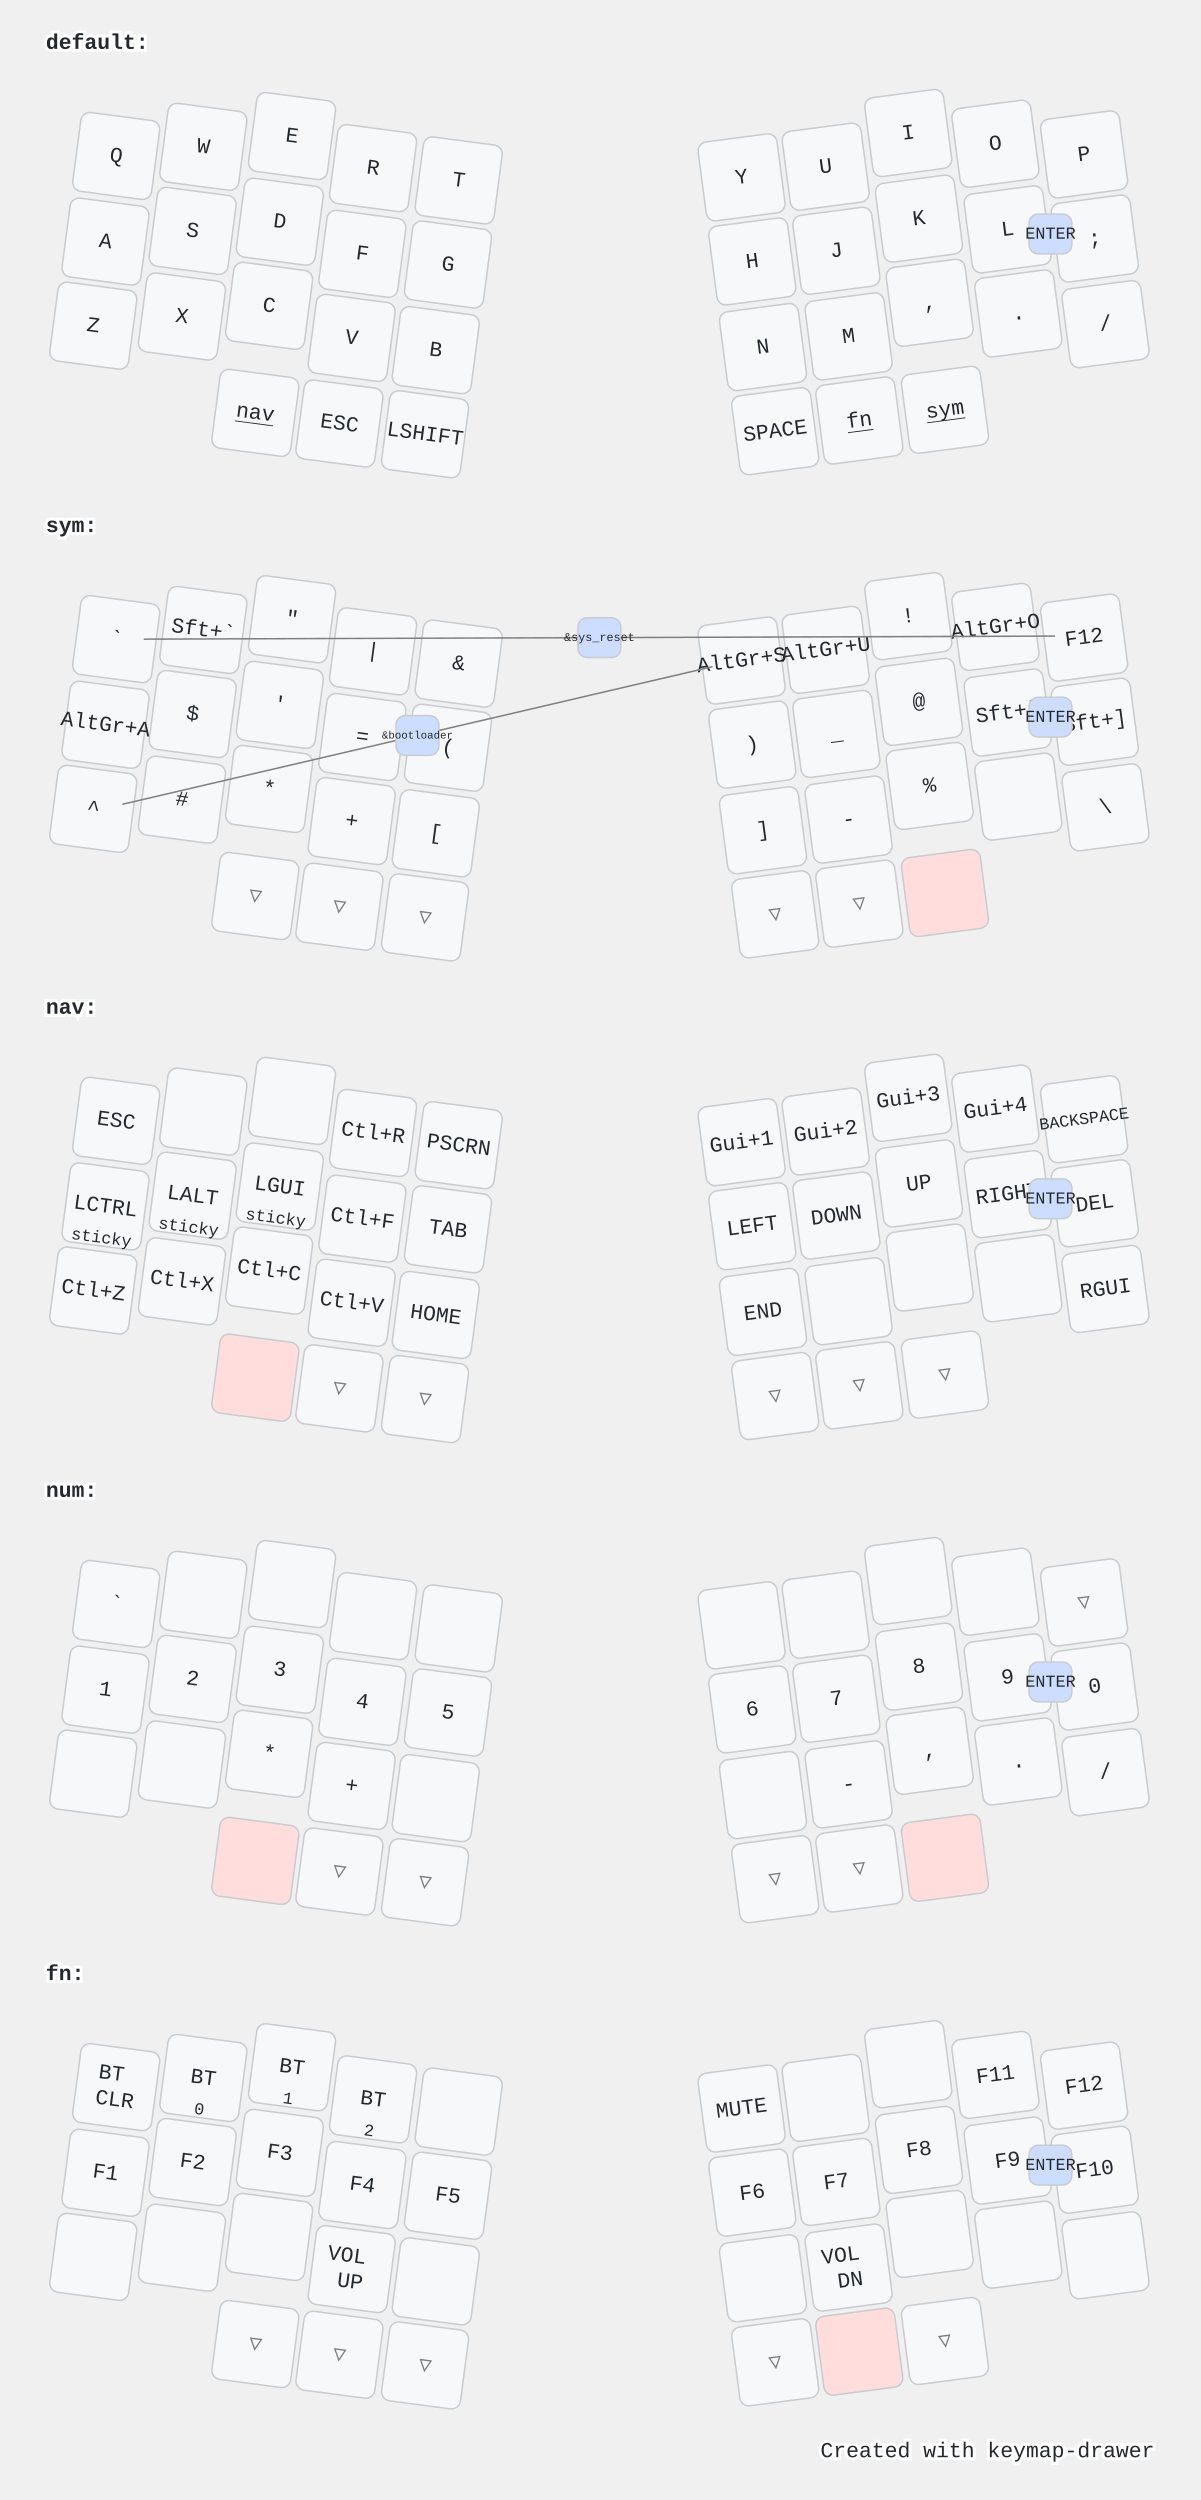
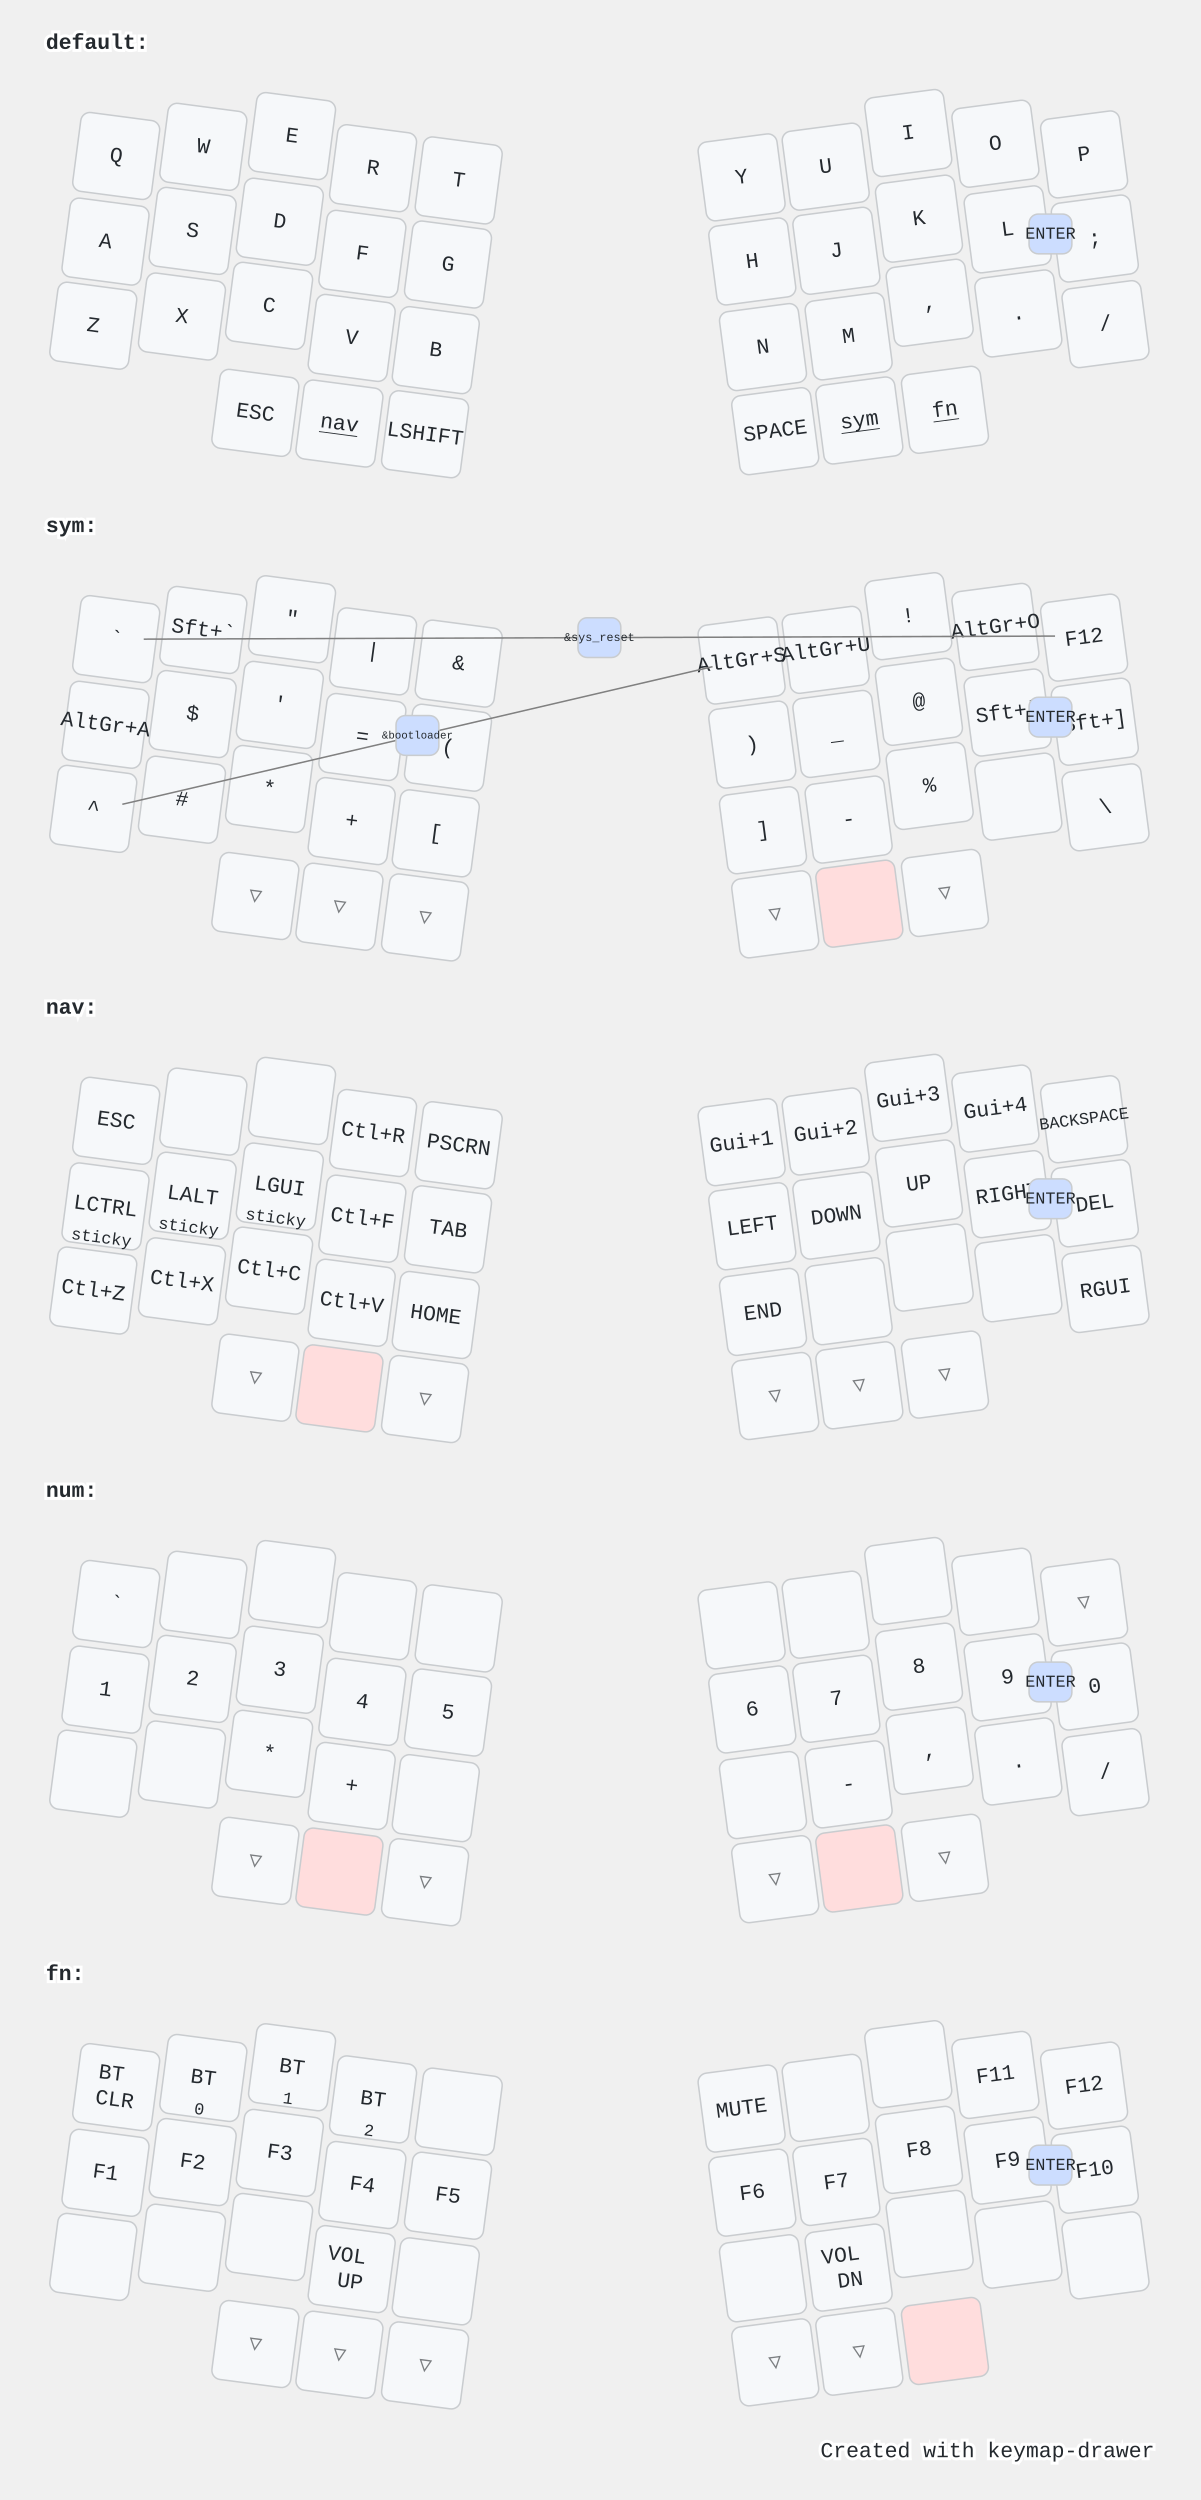
<svg xmlns="http://www.w3.org/2000/svg" width="785" height="1635" viewBox="0 0 785 1635" class="keymap">
  <style>/* inherit to force styles through use tags */
svg path {
    fill: inherit;
}

/* font and background color specifications */
svg.keymap {
    font-family: SFMono-Regular,Consolas,Liberation Mono,Menlo,monospace;
    font-size: 14px;
    font-kerning: normal;
    text-rendering: optimizeLegibility;
    fill: #24292e;
}

/* default key styling */
rect.key {
    fill: #f6f8fa;
}

rect.key, rect.combo {
    stroke: #c9cccf;
    stroke-width: 1;
}

/* default key side styling, only used is draw_key_sides is set */
rect.side {
    filter: brightness(90%);
}

/* color accent for combo boxes */
rect.combo, rect.combo-separate {
    fill: #cdf;
}

/* color accent for held keys */
rect.held, rect.combo.held {
    fill: #fdd;
}

/* color accent for ghost (optional) keys */
rect.ghost, rect.combo.ghost {
    stroke-dasharray: 4, 4;
    stroke-width: 2;
}

text {
    text-anchor: middle;
    dominant-baseline: middle;
}

/* styling for layer labels */
text.label {
    font-weight: bold;
    text-anchor: start;
    stroke: white;
    stroke-width: 4;
    paint-order: stroke;
}

/* styling for optional footer */
text.footer {
    text-anchor: end;
    dominant-baseline: auto;
    stroke: white;
    stroke-width: 4;
    paint-order: stroke;
}

/* styling for combo tap, and key non-tap label text */
text.combo, text.hold, text.shifted, text.left, text.right, text.tl, text.tr, text.bl, text.br {
    font-size: 11px;
}

text.hold, text.bl, text.br {
    text-anchor: middle;
    dominant-baseline: auto;
}

text.shifted, text.tl, text.tr {
    text-anchor: middle;
    dominant-baseline: hanging;
}

text.left, text.tl, text.bl {
    text-anchor: start;
}

text.right, text.tr, text.br {
    text-anchor: end;
}

text.layer-activator {
    text-decoration: underline;
}

/* styling for hold/shifted label text in combo box */
text.combo.hold, text.combo.shifted, text.combo.left, text.combo.right {
    font-size: 8px;
}

/* lighter symbol for transparent keys */
text.trans {
    fill: #7b7e81;
}

/* styling for combo dendrons */
path.combo {
    stroke-width: 1;
    stroke: gray;
    fill: none;
}

/* Start Tabler Icons Cleanup */
/* cannot use height/width with glyphs */
.icon-tabler &gt; path {
    fill: inherit;
    stroke: inherit;
    stroke-width: 2;
}
/* hide tabler's default box */
.icon-tabler &gt; path[stroke="none"][fill="none"] {
    visibility: hidden;
}
/* End Tabler Icons Cleanup */

@media (prefers-color-scheme: dark) {
svg.keymap { fill: #d1d6db; }
rect.key { fill: #3f4750; }
rect.key, rect.combo { stroke: #60666c; }
rect.combo, rect.combo-separate { fill: #1f3d7a; }
rect.held, rect.combo.held { fill: #854747; }
text.label, text.footer { stroke: black; }
text.trans { fill: #7e8184; }
path.combo { stroke: #7f7f7f; }

}</style>
  <g transform="translate(30, 0)" class="layer-default">
    <text x="0" y="28" class="label" id="default">default:</text>
    <g transform="translate(0, 56)">
      <g transform="translate(46, 46) rotate(7.5)" class="key keypos-0">
        <rect rx="6" ry="6" x="-26" y="-26" width="52" height="52" class="key" />
        <text x="0" y="0" class="key tap">Q</text>
      </g>
      <g transform="translate(103, 40) rotate(7.5)" class="key keypos-1">
        <rect rx="6" ry="6" x="-26" y="-26" width="52" height="52" class="key" />
        <text x="0" y="0" class="key tap">W</text>
      </g>
      <g transform="translate(161, 33) rotate(7.5)" class="key keypos-2">
        <rect rx="6" ry="6" x="-26" y="-26" width="52" height="52" class="key" />
        <text x="0" y="0" class="key tap">E</text>
      </g>
      <g transform="translate(214, 54) rotate(7.5)" class="key keypos-3">
        <rect rx="6" ry="6" x="-26" y="-26" width="52" height="52" class="key" />
        <text x="0" y="0" class="key tap">R</text>
      </g>
      <g transform="translate(270, 62) rotate(7.5)" class="key keypos-4">
        <rect rx="6" ry="6" x="-26" y="-26" width="52" height="52" class="key" />
        <text x="0" y="0" class="key tap">T</text>
      </g>
      <g transform="translate(455, 60) rotate(-7.5)" class="key keypos-5">
        <rect rx="6" ry="6" x="-26" y="-26" width="52" height="52" class="key" />
        <text x="0" y="0" class="key tap">Y</text>
      </g>
      <g transform="translate(510, 53) rotate(-7.5)" class="key keypos-6">
        <rect rx="6" ry="6" x="-26" y="-26" width="52" height="52" class="key" />
        <text x="0" y="0" class="key tap">U</text>
      </g>
      <g transform="translate(564, 31) rotate(-7.5)" class="key keypos-7">
        <rect rx="6" ry="6" x="-26" y="-26" width="52" height="52" class="key" />
        <text x="0" y="0" class="key tap">I</text>
      </g>
      <g transform="translate(621, 38) rotate(-7.5)" class="key keypos-8">
        <rect rx="6" ry="6" x="-26" y="-26" width="52" height="52" class="key" />
        <text x="0" y="0" class="key tap">O</text>
      </g>
      <g transform="translate(679, 45) rotate(-7.5)" class="key keypos-9">
        <rect rx="6" ry="6" x="-26" y="-26" width="52" height="52" class="key" />
        <text x="0" y="0" class="key tap">P</text>
      </g>
      <g transform="translate(39, 102) rotate(7.5)" class="key keypos-10">
        <rect rx="6" ry="6" x="-26" y="-26" width="52" height="52" class="key" />
        <text x="0" y="0" class="key tap">A</text>
      </g>
      <g transform="translate(96, 95) rotate(7.5)" class="key keypos-11">
        <rect rx="6" ry="6" x="-26" y="-26" width="52" height="52" class="key" />
        <text x="0" y="0" class="key tap">S</text>
      </g>
      <g transform="translate(153, 89) rotate(7.5)" class="key keypos-12">
        <rect rx="6" ry="6" x="-26" y="-26" width="52" height="52" class="key" />
        <text x="0" y="0" class="key tap">D</text>
      </g>
      <g transform="translate(207, 110) rotate(7.5)" class="key keypos-13">
        <rect rx="6" ry="6" x="-26" y="-26" width="52" height="52" class="key" />
        <text x="0" y="0" class="key tap">F</text>
      </g>
      <g transform="translate(263, 117) rotate(7.5)" class="key keypos-14">
        <rect rx="6" ry="6" x="-26" y="-26" width="52" height="52" class="key" />
        <text x="0" y="0" class="key tap">G</text>
      </g>
      <g transform="translate(462, 115) rotate(-7.5)" class="key keypos-15">
        <rect rx="6" ry="6" x="-26" y="-26" width="52" height="52" class="key" />
        <text x="0" y="0" class="key tap">H</text>
      </g>
      <g transform="translate(517, 108) rotate(-7.5)" class="key keypos-16">
        <rect rx="6" ry="6" x="-26" y="-26" width="52" height="52" class="key" />
        <text x="0" y="0" class="key tap">J</text>
      </g>
      <g transform="translate(571, 87) rotate(-7.5)" class="key keypos-17">
        <rect rx="6" ry="6" x="-26" y="-26" width="52" height="52" class="key" />
        <text x="0" y="0" class="key tap">K</text>
      </g>
      <g transform="translate(629, 94) rotate(-7.5)" class="key keypos-18">
        <rect rx="6" ry="6" x="-26" y="-26" width="52" height="52" class="key" />
        <text x="0" y="0" class="key tap">L</text>
      </g>
      <g transform="translate(686, 100) rotate(-7.5)" class="key keypos-19">
        <rect rx="6" ry="6" x="-26" y="-26" width="52" height="52" class="key" />
        <text x="0" y="0" class="key tap">;</text>
      </g>
      <g transform="translate(31, 157) rotate(7.5)" class="key keypos-20">
        <rect rx="6" ry="6" x="-26" y="-26" width="52" height="52" class="key" />
        <text x="0" y="0" class="key tap">Z</text>
      </g>
      <g transform="translate(89, 151) rotate(7.5)" class="key keypos-21">
        <rect rx="6" ry="6" x="-26" y="-26" width="52" height="52" class="key" />
        <text x="0" y="0" class="key tap">X</text>
      </g>
      <g transform="translate(146, 144) rotate(7.5)" class="key keypos-22">
        <rect rx="6" ry="6" x="-26" y="-26" width="52" height="52" class="key" />
        <text x="0" y="0" class="key tap">C</text>
      </g>
      <g transform="translate(200, 165) rotate(7.5)" class="key keypos-23">
        <rect rx="6" ry="6" x="-26" y="-26" width="52" height="52" class="key" />
        <text x="0" y="0" class="key tap">V</text>
      </g>
      <g transform="translate(255, 173) rotate(7.5)" class="key keypos-24">
        <rect rx="6" ry="6" x="-26" y="-26" width="52" height="52" class="key" />
        <text x="0" y="0" class="key tap">B</text>
      </g>
      <g transform="translate(469, 171) rotate(-7.5)" class="key keypos-25">
        <rect rx="6" ry="6" x="-26" y="-26" width="52" height="52" class="key" />
        <text x="0" y="0" class="key tap">N</text>
      </g>
      <g transform="translate(525, 164) rotate(-7.5)" class="key keypos-26">
        <rect rx="6" ry="6" x="-26" y="-26" width="52" height="52" class="key" />
        <text x="0" y="0" class="key tap">M</text>
      </g>
      <g transform="translate(578, 142) rotate(-7.5)" class="key keypos-27">
        <rect rx="6" ry="6" x="-26" y="-26" width="52" height="52" class="key" />
        <text x="0" y="0" class="key tap">,</text>
      </g>
      <g transform="translate(636, 149) rotate(-7.5)" class="key keypos-28">
        <rect rx="6" ry="6" x="-26" y="-26" width="52" height="52" class="key" />
        <text x="0" y="0" class="key tap">.</text>
      </g>
      <g transform="translate(693, 156) rotate(-7.5)" class="key keypos-29">
        <rect rx="6" ry="6" x="-26" y="-26" width="52" height="52" class="key" />
        <text x="0" y="0" class="key tap">/</text>
      </g>
      <g transform="translate(137, 214) rotate(7.5)" class="key keypos-30">
        <rect rx="6" ry="6" x="-26" y="-26" width="52" height="52" class="key" />
+         <text x="0" y="0" class="key tap">ESC</text>
+       </g>
+       <g transform="translate(192, 221) rotate(7.5)" class="key keypos-31">
+         <rect rx="6" ry="6" x="-26" y="-26" width="52" height="52" class="key" />
        <a href="#nav">
          <text x="0" y="0" class="key tap layer-activator">nav</text>
        </a>
      </g>
-       <g transform="translate(192, 221) rotate(7.5)" class="key keypos-31">
-         <rect rx="6" ry="6" x="-26" y="-26" width="52" height="52" class="key" />
-         <text x="0" y="0" class="key tap">ESC</text>
-       </g>
      <g transform="translate(248, 228) rotate(7.5)" class="key keypos-32">
        <rect rx="6" ry="6" x="-26" y="-26" width="52" height="52" class="key" />
        <text x="0" y="0" class="key tap">LSHIFT</text>
      </g>
      <g transform="translate(477, 226) rotate(-7.5)" class="key keypos-33">
        <rect rx="6" ry="6" x="-26" y="-26" width="52" height="52" class="key" />
        <text x="0" y="0" class="key tap">SPACE</text>
      </g>
      <g transform="translate(532, 219) rotate(-7.5)" class="key keypos-34">
+         <rect rx="6" ry="6" x="-26" y="-26" width="52" height="52" class="key" />
+         <a href="#sym">
+           <text x="0" y="0" class="key tap layer-activator">sym</text>
+         </a>
+       </g>
+       <g transform="translate(588, 212) rotate(-7.5)" class="key keypos-35">
        <rect rx="6" ry="6" x="-26" y="-26" width="52" height="52" class="key" />
        <a href="#fn">
          <text x="0" y="0" class="key tap layer-activator">fn</text>
-         </a>
-       </g>
-       <g transform="translate(588, 212) rotate(-7.5)" class="key keypos-35">
-         <rect rx="6" ry="6" x="-26" y="-26" width="52" height="52" class="key" />
-         <a href="#sym">
-           <text x="0" y="0" class="key tap layer-activator">sym</text>
        </a>
      </g>
      <g class="combo combopos-0">
        <rect rx="6" ry="6" x="643" y="84" width="28" height="26" class="combo" />
        <text x="657" y="97" class="combo tap">ENTER</text>
      </g>
    </g>
  </g>
  <g transform="translate(30, 316)" class="layer-sym">
    <text x="0" y="28" class="label" id="sym">sym:</text>
    <g transform="translate(0, 56)">
      <g transform="translate(46, 46) rotate(7.5)" class="key keypos-0">
        <rect rx="6" ry="6" x="-26" y="-26" width="52" height="52" class="key" />
        <text x="0" y="0" class="key tap">`</text>
      </g>
      <g transform="translate(103, 40) rotate(7.5)" class="key keypos-1">
        <rect rx="6" ry="6" x="-26" y="-26" width="52" height="52" class="key" />
        <text x="0" y="0" class="key tap">Sft+`</text>
      </g>
      <g transform="translate(161, 33) rotate(7.5)" class="key keypos-2">
        <rect rx="6" ry="6" x="-26" y="-26" width="52" height="52" class="key" />
        <text x="0" y="0" class="key tap">"</text>
      </g>
      <g transform="translate(214, 54) rotate(7.5)" class="key keypos-3">
        <rect rx="6" ry="6" x="-26" y="-26" width="52" height="52" class="key" />
        <text x="0" y="0" class="key tap">|</text>
      </g>
      <g transform="translate(270, 62) rotate(7.5)" class="key keypos-4">
        <rect rx="6" ry="6" x="-26" y="-26" width="52" height="52" class="key" />
        <text x="0" y="0" class="key tap">&amp;</text>
      </g>
      <g transform="translate(455, 60) rotate(-7.5)" class="key keypos-5">
        <rect rx="6" ry="6" x="-26" y="-26" width="52" height="52" class="key" />
        <text x="0" y="0" class="key tap">AltGr+S</text>
      </g>
      <g transform="translate(510, 53) rotate(-7.5)" class="key keypos-6">
        <rect rx="6" ry="6" x="-26" y="-26" width="52" height="52" class="key" />
        <text x="0" y="0" class="key tap">AltGr+U</text>
      </g>
      <g transform="translate(564, 31) rotate(-7.5)" class="key keypos-7">
        <rect rx="6" ry="6" x="-26" y="-26" width="52" height="52" class="key" />
        <text x="0" y="0" class="key tap">!</text>
      </g>
      <g transform="translate(621, 38) rotate(-7.5)" class="key keypos-8">
        <rect rx="6" ry="6" x="-26" y="-26" width="52" height="52" class="key" />
        <text x="0" y="0" class="key tap">AltGr+O</text>
      </g>
      <g transform="translate(679, 45) rotate(-7.5)" class="key keypos-9">
        <rect rx="6" ry="6" x="-26" y="-26" width="52" height="52" class="key" />
        <text x="0" y="0" class="key tap">F12</text>
      </g>
      <g transform="translate(39, 102) rotate(7.5)" class="key keypos-10">
        <rect rx="6" ry="6" x="-26" y="-26" width="52" height="52" class="key" />
        <text x="0" y="0" class="key tap">AltGr+A</text>
      </g>
      <g transform="translate(96, 95) rotate(7.5)" class="key keypos-11">
        <rect rx="6" ry="6" x="-26" y="-26" width="52" height="52" class="key" />
        <text x="0" y="0" class="key tap">$</text>
      </g>
      <g transform="translate(153, 89) rotate(7.5)" class="key keypos-12">
        <rect rx="6" ry="6" x="-26" y="-26" width="52" height="52" class="key" />
        <text x="0" y="0" class="key tap">'</text>
      </g>
      <g transform="translate(207, 110) rotate(7.5)" class="key keypos-13">
        <rect rx="6" ry="6" x="-26" y="-26" width="52" height="52" class="key" />
        <text x="0" y="0" class="key tap">=</text>
      </g>
      <g transform="translate(263, 117) rotate(7.5)" class="key keypos-14">
        <rect rx="6" ry="6" x="-26" y="-26" width="52" height="52" class="key" />
        <text x="0" y="0" class="key tap">(</text>
      </g>
      <g transform="translate(462, 115) rotate(-7.5)" class="key keypos-15">
        <rect rx="6" ry="6" x="-26" y="-26" width="52" height="52" class="key" />
        <text x="0" y="0" class="key tap">)</text>
      </g>
      <g transform="translate(517, 108) rotate(-7.5)" class="key keypos-16">
        <rect rx="6" ry="6" x="-26" y="-26" width="52" height="52" class="key" />
        <text x="0" y="0" class="key tap">_</text>
      </g>
      <g transform="translate(571, 87) rotate(-7.5)" class="key keypos-17">
        <rect rx="6" ry="6" x="-26" y="-26" width="52" height="52" class="key" />
        <text x="0" y="0" class="key tap">@</text>
      </g>
      <g transform="translate(629, 94) rotate(-7.5)" class="key keypos-18">
        <rect rx="6" ry="6" x="-26" y="-26" width="52" height="52" class="key" />
        <text x="0" y="0" class="key tap">Sft+[</text>
      </g>
      <g transform="translate(686, 100) rotate(-7.5)" class="key keypos-19">
        <rect rx="6" ry="6" x="-26" y="-26" width="52" height="52" class="key" />
        <text x="0" y="0" class="key tap">Sft+]</text>
      </g>
      <g transform="translate(31, 157) rotate(7.5)" class="key keypos-20">
        <rect rx="6" ry="6" x="-26" y="-26" width="52" height="52" class="key" />
        <text x="0" y="0" class="key tap">^</text>
      </g>
      <g transform="translate(89, 151) rotate(7.5)" class="key keypos-21">
        <rect rx="6" ry="6" x="-26" y="-26" width="52" height="52" class="key" />
        <text x="0" y="0" class="key tap">#</text>
      </g>
      <g transform="translate(146, 144) rotate(7.5)" class="key keypos-22">
        <rect rx="6" ry="6" x="-26" y="-26" width="52" height="52" class="key" />
        <text x="0" y="0" class="key tap">*</text>
      </g>
      <g transform="translate(200, 165) rotate(7.5)" class="key keypos-23">
        <rect rx="6" ry="6" x="-26" y="-26" width="52" height="52" class="key" />
        <text x="0" y="0" class="key tap">+</text>
      </g>
      <g transform="translate(255, 173) rotate(7.5)" class="key keypos-24">
        <rect rx="6" ry="6" x="-26" y="-26" width="52" height="52" class="key" />
        <text x="0" y="0" class="key tap">[</text>
      </g>
      <g transform="translate(469, 171) rotate(-7.5)" class="key keypos-25">
        <rect rx="6" ry="6" x="-26" y="-26" width="52" height="52" class="key" />
        <text x="0" y="0" class="key tap">]</text>
      </g>
      <g transform="translate(525, 164) rotate(-7.5)" class="key keypos-26">
        <rect rx="6" ry="6" x="-26" y="-26" width="52" height="52" class="key" />
        <text x="0" y="0" class="key tap">-</text>
      </g>
      <g transform="translate(578, 142) rotate(-7.5)" class="key keypos-27">
        <rect rx="6" ry="6" x="-26" y="-26" width="52" height="52" class="key" />
        <text x="0" y="0" class="key tap">%</text>
      </g>
      <g transform="translate(636, 149) rotate(-7.5)" class="key keypos-28">
        <rect rx="6" ry="6" x="-26" y="-26" width="52" height="52" class="key" />
      </g>
      <g transform="translate(693, 156) rotate(-7.5)" class="key keypos-29">
        <rect rx="6" ry="6" x="-26" y="-26" width="52" height="52" class="key" />
        <text x="0" y="0" class="key tap">\</text>
      </g>
      <g transform="translate(137, 214) rotate(7.5)" class="key trans keypos-30">
        <rect rx="6" ry="6" x="-26" y="-26" width="52" height="52" class="key trans" />
        <text x="0" y="0" class="key trans tap">▽</text>
      </g>
      <g transform="translate(192, 221) rotate(7.5)" class="key trans keypos-31">
        <rect rx="6" ry="6" x="-26" y="-26" width="52" height="52" class="key trans" />
        <text x="0" y="0" class="key trans tap">▽</text>
      </g>
      <g transform="translate(248, 228) rotate(7.5)" class="key trans keypos-32">
        <rect rx="6" ry="6" x="-26" y="-26" width="52" height="52" class="key trans" />
        <text x="0" y="0" class="key trans tap">▽</text>
      </g>
      <g transform="translate(477, 226) rotate(-7.5)" class="key trans keypos-33">
        <rect rx="6" ry="6" x="-26" y="-26" width="52" height="52" class="key trans" />
        <text x="0" y="0" class="key trans tap">▽</text>
      </g>
-       <g transform="translate(532, 219) rotate(-7.5)" class="key trans keypos-34">
-         <rect rx="6" ry="6" x="-26" y="-26" width="52" height="52" class="key trans" />
-         <text x="0" y="0" class="key trans tap">▽</text>
-       </g>
-       <g transform="translate(588, 212) rotate(-7.5)" class="key held keypos-35">
+       <g transform="translate(532, 219) rotate(-7.5)" class="key held keypos-34">
        <rect rx="6" ry="6" x="-26" y="-26" width="52" height="52" class="key held" />
+       </g>
+       <g transform="translate(588, 212) rotate(-7.5)" class="key trans keypos-35">
+         <rect rx="6" ry="6" x="-26" y="-26" width="52" height="52" class="key trans" />
+         <text x="0" y="0" class="key trans tap">▽</text>
      </g>
      <g class="combo combopos-0">
        <rect rx="6" ry="6" x="643" y="84" width="28" height="26" class="combo" />
        <text x="657" y="97" class="combo tap">ENTER</text>
      </g>
      <g class="combo combopos-1">
        <path d="M362,45 l-298,1" class="combo" />
        <path d="M362,45 l298,-1" class="combo" />
        <rect rx="6" ry="6" x="348" y="32" width="28" height="26" class="combo" />
        <text x="362" y="45" class="combo tap">
          <tspan style="font-size: 70%">&amp;sys_reset</tspan>
        </text>
      </g>
      <g class="combo combopos-2">
        <path d="M243,109 l193,-45" class="combo" />
        <path d="M243,109 l-193,45" class="combo" />
        <rect rx="6" ry="6" x="229" y="96" width="28" height="26" class="combo" />
        <text x="243" y="109" class="combo tap">
          <tspan style="font-size: 64%">&amp;bootloader</tspan>
        </text>
      </g>
    </g>
  </g>
  <g transform="translate(30, 631)" class="layer-nav">
    <text x="0" y="28" class="label" id="nav">nav:</text>
    <g transform="translate(0, 56)">
      <g transform="translate(46, 46) rotate(7.5)" class="key keypos-0">
        <rect rx="6" ry="6" x="-26" y="-26" width="52" height="52" class="key" />
        <text x="0" y="0" class="key tap">ESC</text>
      </g>
      <g transform="translate(103, 40) rotate(7.5)" class="key keypos-1">
        <rect rx="6" ry="6" x="-26" y="-26" width="52" height="52" class="key" />
      </g>
      <g transform="translate(161, 33) rotate(7.5)" class="key keypos-2">
        <rect rx="6" ry="6" x="-26" y="-26" width="52" height="52" class="key" />
      </g>
      <g transform="translate(214, 54) rotate(7.5)" class="key keypos-3">
        <rect rx="6" ry="6" x="-26" y="-26" width="52" height="52" class="key" />
        <text x="0" y="0" class="key tap">Ctl+R</text>
      </g>
      <g transform="translate(270, 62) rotate(7.5)" class="key keypos-4">
        <rect rx="6" ry="6" x="-26" y="-26" width="52" height="52" class="key" />
        <text x="0" y="0" class="key tap">PSCRN</text>
      </g>
      <g transform="translate(455, 60) rotate(-7.5)" class="key keypos-5">
        <rect rx="6" ry="6" x="-26" y="-26" width="52" height="52" class="key" />
        <text x="0" y="0" class="key tap">Gui+1</text>
      </g>
      <g transform="translate(510, 53) rotate(-7.5)" class="key keypos-6">
        <rect rx="6" ry="6" x="-26" y="-26" width="52" height="52" class="key" />
        <text x="0" y="0" class="key tap">Gui+2</text>
      </g>
      <g transform="translate(564, 31) rotate(-7.5)" class="key keypos-7">
        <rect rx="6" ry="6" x="-26" y="-26" width="52" height="52" class="key" />
        <text x="0" y="0" class="key tap">Gui+3</text>
      </g>
      <g transform="translate(621, 38) rotate(-7.5)" class="key keypos-8">
        <rect rx="6" ry="6" x="-26" y="-26" width="52" height="52" class="key" />
        <text x="0" y="0" class="key tap">Gui+4</text>
      </g>
      <g transform="translate(679, 45) rotate(-7.5)" class="key keypos-9">
        <rect rx="6" ry="6" x="-26" y="-26" width="52" height="52" class="key" />
        <text x="0" y="0" class="key tap">
          <tspan style="font-size: 78%">BACKSPACE</tspan>
        </text>
      </g>
      <g transform="translate(39, 102) rotate(7.5)" class="key keypos-10">
        <rect rx="6" ry="6" x="-26" y="-26" width="52" height="52" class="key" />
        <text x="0" y="0" class="key tap">LCTRL</text>
        <text x="0" y="24" class="key hold">sticky</text>
      </g>
      <g transform="translate(96, 95) rotate(7.5)" class="key keypos-11">
        <rect rx="6" ry="6" x="-26" y="-26" width="52" height="52" class="key" />
        <text x="0" y="0" class="key tap">LALT</text>
        <text x="0" y="24" class="key hold">sticky</text>
      </g>
      <g transform="translate(153, 89) rotate(7.5)" class="key keypos-12">
        <rect rx="6" ry="6" x="-26" y="-26" width="52" height="52" class="key" />
        <text x="0" y="0" class="key tap">LGUI</text>
        <text x="0" y="24" class="key hold">sticky</text>
      </g>
      <g transform="translate(207, 110) rotate(7.5)" class="key keypos-13">
        <rect rx="6" ry="6" x="-26" y="-26" width="52" height="52" class="key" />
        <text x="0" y="0" class="key tap">Ctl+F</text>
      </g>
      <g transform="translate(263, 117) rotate(7.5)" class="key keypos-14">
        <rect rx="6" ry="6" x="-26" y="-26" width="52" height="52" class="key" />
        <text x="0" y="0" class="key tap">TAB</text>
      </g>
      <g transform="translate(462, 115) rotate(-7.5)" class="key keypos-15">
        <rect rx="6" ry="6" x="-26" y="-26" width="52" height="52" class="key" />
        <text x="0" y="0" class="key tap">LEFT</text>
      </g>
      <g transform="translate(517, 108) rotate(-7.5)" class="key keypos-16">
        <rect rx="6" ry="6" x="-26" y="-26" width="52" height="52" class="key" />
        <text x="0" y="0" class="key tap">DOWN</text>
      </g>
      <g transform="translate(571, 87) rotate(-7.5)" class="key keypos-17">
        <rect rx="6" ry="6" x="-26" y="-26" width="52" height="52" class="key" />
        <text x="0" y="0" class="key tap">UP</text>
      </g>
      <g transform="translate(629, 94) rotate(-7.5)" class="key keypos-18">
        <rect rx="6" ry="6" x="-26" y="-26" width="52" height="52" class="key" />
        <text x="0" y="0" class="key tap">RIGHT</text>
      </g>
      <g transform="translate(686, 100) rotate(-7.5)" class="key keypos-19">
        <rect rx="6" ry="6" x="-26" y="-26" width="52" height="52" class="key" />
        <text x="0" y="0" class="key tap">DEL</text>
      </g>
      <g transform="translate(31, 157) rotate(7.5)" class="key keypos-20">
        <rect rx="6" ry="6" x="-26" y="-26" width="52" height="52" class="key" />
        <text x="0" y="0" class="key tap">Ctl+Z</text>
      </g>
      <g transform="translate(89, 151) rotate(7.5)" class="key keypos-21">
        <rect rx="6" ry="6" x="-26" y="-26" width="52" height="52" class="key" />
        <text x="0" y="0" class="key tap">Ctl+X</text>
      </g>
      <g transform="translate(146, 144) rotate(7.5)" class="key keypos-22">
        <rect rx="6" ry="6" x="-26" y="-26" width="52" height="52" class="key" />
        <text x="0" y="0" class="key tap">Ctl+C</text>
      </g>
      <g transform="translate(200, 165) rotate(7.5)" class="key keypos-23">
        <rect rx="6" ry="6" x="-26" y="-26" width="52" height="52" class="key" />
        <text x="0" y="0" class="key tap">Ctl+V</text>
      </g>
      <g transform="translate(255, 173) rotate(7.5)" class="key keypos-24">
        <rect rx="6" ry="6" x="-26" y="-26" width="52" height="52" class="key" />
        <text x="0" y="0" class="key tap">HOME</text>
      </g>
      <g transform="translate(469, 171) rotate(-7.5)" class="key keypos-25">
        <rect rx="6" ry="6" x="-26" y="-26" width="52" height="52" class="key" />
        <text x="0" y="0" class="key tap">END</text>
      </g>
      <g transform="translate(525, 164) rotate(-7.5)" class="key keypos-26">
        <rect rx="6" ry="6" x="-26" y="-26" width="52" height="52" class="key" />
      </g>
      <g transform="translate(578, 142) rotate(-7.5)" class="key keypos-27">
        <rect rx="6" ry="6" x="-26" y="-26" width="52" height="52" class="key" />
      </g>
      <g transform="translate(636, 149) rotate(-7.5)" class="key keypos-28">
        <rect rx="6" ry="6" x="-26" y="-26" width="52" height="52" class="key" />
      </g>
      <g transform="translate(693, 156) rotate(-7.5)" class="key keypos-29">
        <rect rx="6" ry="6" x="-26" y="-26" width="52" height="52" class="key" />
        <text x="0" y="0" class="key tap">RGUI</text>
      </g>
-       <g transform="translate(137, 214) rotate(7.5)" class="key held keypos-30">
+       <g transform="translate(137, 214) rotate(7.5)" class="key trans keypos-30">
+         <rect rx="6" ry="6" x="-26" y="-26" width="52" height="52" class="key trans" />
+         <text x="0" y="0" class="key trans tap">▽</text>
+       </g>
+       <g transform="translate(192, 221) rotate(7.5)" class="key held keypos-31">
        <rect rx="6" ry="6" x="-26" y="-26" width="52" height="52" class="key held" />
-       </g>
-       <g transform="translate(192, 221) rotate(7.5)" class="key trans keypos-31">
-         <rect rx="6" ry="6" x="-26" y="-26" width="52" height="52" class="key trans" />
-         <text x="0" y="0" class="key trans tap">▽</text>
      </g>
      <g transform="translate(248, 228) rotate(7.5)" class="key trans keypos-32">
        <rect rx="6" ry="6" x="-26" y="-26" width="52" height="52" class="key trans" />
        <text x="0" y="0" class="key trans tap">▽</text>
      </g>
      <g transform="translate(477, 226) rotate(-7.5)" class="key trans keypos-33">
        <rect rx="6" ry="6" x="-26" y="-26" width="52" height="52" class="key trans" />
        <text x="0" y="0" class="key trans tap">▽</text>
      </g>
      <g transform="translate(532, 219) rotate(-7.5)" class="key trans keypos-34">
        <rect rx="6" ry="6" x="-26" y="-26" width="52" height="52" class="key trans" />
        <text x="0" y="0" class="key trans tap">▽</text>
      </g>
      <g transform="translate(588, 212) rotate(-7.5)" class="key trans keypos-35">
        <rect rx="6" ry="6" x="-26" y="-26" width="52" height="52" class="key trans" />
        <text x="0" y="0" class="key trans tap">▽</text>
      </g>
      <g class="combo combopos-0">
        <rect rx="6" ry="6" x="643" y="84" width="28" height="26" class="combo" />
        <text x="657" y="97" class="combo tap">ENTER</text>
      </g>
    </g>
  </g>
  <g transform="translate(30, 947)" class="layer-num">
    <text x="0" y="28" class="label" id="num">num:</text>
    <g transform="translate(0, 56)">
      <g transform="translate(46, 46) rotate(7.5)" class="key keypos-0">
        <rect rx="6" ry="6" x="-26" y="-26" width="52" height="52" class="key" />
        <text x="0" y="0" class="key tap">`</text>
      </g>
      <g transform="translate(103, 40) rotate(7.5)" class="key keypos-1">
        <rect rx="6" ry="6" x="-26" y="-26" width="52" height="52" class="key" />
      </g>
      <g transform="translate(161, 33) rotate(7.5)" class="key keypos-2">
        <rect rx="6" ry="6" x="-26" y="-26" width="52" height="52" class="key" />
      </g>
      <g transform="translate(214, 54) rotate(7.5)" class="key keypos-3">
        <rect rx="6" ry="6" x="-26" y="-26" width="52" height="52" class="key" />
      </g>
      <g transform="translate(270, 62) rotate(7.5)" class="key keypos-4">
        <rect rx="6" ry="6" x="-26" y="-26" width="52" height="52" class="key" />
      </g>
      <g transform="translate(455, 60) rotate(-7.5)" class="key keypos-5">
        <rect rx="6" ry="6" x="-26" y="-26" width="52" height="52" class="key" />
      </g>
      <g transform="translate(510, 53) rotate(-7.5)" class="key keypos-6">
        <rect rx="6" ry="6" x="-26" y="-26" width="52" height="52" class="key" />
      </g>
      <g transform="translate(564, 31) rotate(-7.5)" class="key keypos-7">
        <rect rx="6" ry="6" x="-26" y="-26" width="52" height="52" class="key" />
      </g>
      <g transform="translate(621, 38) rotate(-7.5)" class="key keypos-8">
        <rect rx="6" ry="6" x="-26" y="-26" width="52" height="52" class="key" />
      </g>
      <g transform="translate(679, 45) rotate(-7.5)" class="key trans keypos-9">
        <rect rx="6" ry="6" x="-26" y="-26" width="52" height="52" class="key trans" />
        <text x="0" y="0" class="key trans tap">▽</text>
      </g>
      <g transform="translate(39, 102) rotate(7.5)" class="key keypos-10">
        <rect rx="6" ry="6" x="-26" y="-26" width="52" height="52" class="key" />
        <text x="0" y="0" class="key tap">1</text>
      </g>
      <g transform="translate(96, 95) rotate(7.5)" class="key keypos-11">
        <rect rx="6" ry="6" x="-26" y="-26" width="52" height="52" class="key" />
        <text x="0" y="0" class="key tap">2</text>
      </g>
      <g transform="translate(153, 89) rotate(7.5)" class="key keypos-12">
        <rect rx="6" ry="6" x="-26" y="-26" width="52" height="52" class="key" />
        <text x="0" y="0" class="key tap">3</text>
      </g>
      <g transform="translate(207, 110) rotate(7.5)" class="key keypos-13">
        <rect rx="6" ry="6" x="-26" y="-26" width="52" height="52" class="key" />
        <text x="0" y="0" class="key tap">4</text>
      </g>
      <g transform="translate(263, 117) rotate(7.5)" class="key keypos-14">
        <rect rx="6" ry="6" x="-26" y="-26" width="52" height="52" class="key" />
        <text x="0" y="0" class="key tap">5</text>
      </g>
      <g transform="translate(462, 115) rotate(-7.5)" class="key keypos-15">
        <rect rx="6" ry="6" x="-26" y="-26" width="52" height="52" class="key" />
        <text x="0" y="0" class="key tap">6</text>
      </g>
      <g transform="translate(517, 108) rotate(-7.5)" class="key keypos-16">
        <rect rx="6" ry="6" x="-26" y="-26" width="52" height="52" class="key" />
        <text x="0" y="0" class="key tap">7</text>
      </g>
      <g transform="translate(571, 87) rotate(-7.5)" class="key keypos-17">
        <rect rx="6" ry="6" x="-26" y="-26" width="52" height="52" class="key" />
        <text x="0" y="0" class="key tap">8</text>
      </g>
      <g transform="translate(629, 94) rotate(-7.5)" class="key keypos-18">
        <rect rx="6" ry="6" x="-26" y="-26" width="52" height="52" class="key" />
        <text x="0" y="0" class="key tap">9</text>
      </g>
      <g transform="translate(686, 100) rotate(-7.5)" class="key keypos-19">
        <rect rx="6" ry="6" x="-26" y="-26" width="52" height="52" class="key" />
        <text x="0" y="0" class="key tap">0</text>
      </g>
      <g transform="translate(31, 157) rotate(7.5)" class="key keypos-20">
        <rect rx="6" ry="6" x="-26" y="-26" width="52" height="52" class="key" />
      </g>
      <g transform="translate(89, 151) rotate(7.5)" class="key keypos-21">
        <rect rx="6" ry="6" x="-26" y="-26" width="52" height="52" class="key" />
      </g>
      <g transform="translate(146, 144) rotate(7.5)" class="key keypos-22">
        <rect rx="6" ry="6" x="-26" y="-26" width="52" height="52" class="key" />
        <text x="0" y="0" class="key tap">*</text>
      </g>
      <g transform="translate(200, 165) rotate(7.5)" class="key keypos-23">
        <rect rx="6" ry="6" x="-26" y="-26" width="52" height="52" class="key" />
        <text x="0" y="0" class="key tap">+</text>
      </g>
      <g transform="translate(255, 173) rotate(7.5)" class="key keypos-24">
        <rect rx="6" ry="6" x="-26" y="-26" width="52" height="52" class="key" />
      </g>
      <g transform="translate(469, 171) rotate(-7.5)" class="key keypos-25">
        <rect rx="6" ry="6" x="-26" y="-26" width="52" height="52" class="key" />
      </g>
      <g transform="translate(525, 164) rotate(-7.5)" class="key keypos-26">
        <rect rx="6" ry="6" x="-26" y="-26" width="52" height="52" class="key" />
        <text x="0" y="0" class="key tap">-</text>
      </g>
      <g transform="translate(578, 142) rotate(-7.5)" class="key keypos-27">
        <rect rx="6" ry="6" x="-26" y="-26" width="52" height="52" class="key" />
        <text x="0" y="0" class="key tap">,</text>
      </g>
      <g transform="translate(636, 149) rotate(-7.5)" class="key keypos-28">
        <rect rx="6" ry="6" x="-26" y="-26" width="52" height="52" class="key" />
        <text x="0" y="0" class="key tap">.</text>
      </g>
      <g transform="translate(693, 156) rotate(-7.5)" class="key keypos-29">
        <rect rx="6" ry="6" x="-26" y="-26" width="52" height="52" class="key" />
        <text x="0" y="0" class="key tap">/</text>
      </g>
-       <g transform="translate(137, 214) rotate(7.5)" class="key held keypos-30">
+       <g transform="translate(137, 214) rotate(7.5)" class="key trans keypos-30">
+         <rect rx="6" ry="6" x="-26" y="-26" width="52" height="52" class="key trans" />
+         <text x="0" y="0" class="key trans tap">▽</text>
+       </g>
+       <g transform="translate(192, 221) rotate(7.5)" class="key held keypos-31">
        <rect rx="6" ry="6" x="-26" y="-26" width="52" height="52" class="key held" />
      </g>
-       <g transform="translate(192, 221) rotate(7.5)" class="key trans keypos-31">
-         <rect rx="6" ry="6" x="-26" y="-26" width="52" height="52" class="key trans" />
-         <text x="0" y="0" class="key trans tap">▽</text>
-       </g>
      <g transform="translate(248, 228) rotate(7.5)" class="key trans keypos-32">
        <rect rx="6" ry="6" x="-26" y="-26" width="52" height="52" class="key trans" />
        <text x="0" y="0" class="key trans tap">▽</text>
      </g>
      <g transform="translate(477, 226) rotate(-7.5)" class="key trans keypos-33">
        <rect rx="6" ry="6" x="-26" y="-26" width="52" height="52" class="key trans" />
        <text x="0" y="0" class="key trans tap">▽</text>
      </g>
-       <g transform="translate(532, 219) rotate(-7.5)" class="key trans keypos-34">
-         <rect rx="6" ry="6" x="-26" y="-26" width="52" height="52" class="key trans" />
-         <text x="0" y="0" class="key trans tap">▽</text>
-       </g>
-       <g transform="translate(588, 212) rotate(-7.5)" class="key held keypos-35">
+       <g transform="translate(532, 219) rotate(-7.5)" class="key held keypos-34">
        <rect rx="6" ry="6" x="-26" y="-26" width="52" height="52" class="key held" />
+       </g>
+       <g transform="translate(588, 212) rotate(-7.5)" class="key trans keypos-35">
+         <rect rx="6" ry="6" x="-26" y="-26" width="52" height="52" class="key trans" />
+         <text x="0" y="0" class="key trans tap">▽</text>
      </g>
      <g class="combo combopos-0">
        <rect rx="6" ry="6" x="643" y="84" width="28" height="26" class="combo" />
        <text x="657" y="97" class="combo tap">ENTER</text>
      </g>
    </g>
  </g>
  <g transform="translate(30, 1263)" class="layer-fn">
    <text x="0" y="28" class="label" id="fn">fn:</text>
    <g transform="translate(0, 56)">
      <g transform="translate(46, 46) rotate(7.5)" class="key keypos-0">
        <rect rx="6" ry="6" x="-26" y="-26" width="52" height="52" class="key" />
        <text x="0" y="0" class="key tap">
          <tspan x="0" dy="-0.6em">BT</tspan>
          <tspan x="0" dy="1.2em">CLR</tspan>
        </text>
      </g>
      <g transform="translate(103, 40) rotate(7.5)" class="key keypos-1">
        <rect rx="6" ry="6" x="-26" y="-26" width="52" height="52" class="key" />
        <text x="0" y="0" class="key tap">BT</text>
        <text x="0" y="24" class="key hold">0</text>
      </g>
      <g transform="translate(161, 33) rotate(7.5)" class="key keypos-2">
        <rect rx="6" ry="6" x="-26" y="-26" width="52" height="52" class="key" />
        <text x="0" y="0" class="key tap">BT</text>
        <text x="0" y="24" class="key hold">1</text>
      </g>
      <g transform="translate(214, 54) rotate(7.5)" class="key keypos-3">
        <rect rx="6" ry="6" x="-26" y="-26" width="52" height="52" class="key" />
        <text x="0" y="0" class="key tap">BT</text>
        <text x="0" y="24" class="key hold">2</text>
      </g>
      <g transform="translate(270, 62) rotate(7.5)" class="key keypos-4">
        <rect rx="6" ry="6" x="-26" y="-26" width="52" height="52" class="key" />
      </g>
      <g transform="translate(455, 60) rotate(-7.5)" class="key keypos-5">
        <rect rx="6" ry="6" x="-26" y="-26" width="52" height="52" class="key" />
        <text x="0" y="0" class="key tap">MUTE</text>
      </g>
      <g transform="translate(510, 53) rotate(-7.5)" class="key keypos-6">
        <rect rx="6" ry="6" x="-26" y="-26" width="52" height="52" class="key" />
      </g>
      <g transform="translate(564, 31) rotate(-7.5)" class="key keypos-7">
        <rect rx="6" ry="6" x="-26" y="-26" width="52" height="52" class="key" />
      </g>
      <g transform="translate(621, 38) rotate(-7.5)" class="key keypos-8">
        <rect rx="6" ry="6" x="-26" y="-26" width="52" height="52" class="key" />
        <text x="0" y="0" class="key tap">F11</text>
      </g>
      <g transform="translate(679, 45) rotate(-7.5)" class="key keypos-9">
        <rect rx="6" ry="6" x="-26" y="-26" width="52" height="52" class="key" />
        <text x="0" y="0" class="key tap">F12</text>
      </g>
      <g transform="translate(39, 102) rotate(7.5)" class="key keypos-10">
        <rect rx="6" ry="6" x="-26" y="-26" width="52" height="52" class="key" />
        <text x="0" y="0" class="key tap">F1</text>
      </g>
      <g transform="translate(96, 95) rotate(7.5)" class="key keypos-11">
        <rect rx="6" ry="6" x="-26" y="-26" width="52" height="52" class="key" />
        <text x="0" y="0" class="key tap">F2</text>
      </g>
      <g transform="translate(153, 89) rotate(7.5)" class="key keypos-12">
        <rect rx="6" ry="6" x="-26" y="-26" width="52" height="52" class="key" />
        <text x="0" y="0" class="key tap">F3</text>
      </g>
      <g transform="translate(207, 110) rotate(7.5)" class="key keypos-13">
        <rect rx="6" ry="6" x="-26" y="-26" width="52" height="52" class="key" />
        <text x="0" y="0" class="key tap">F4</text>
      </g>
      <g transform="translate(263, 117) rotate(7.5)" class="key keypos-14">
        <rect rx="6" ry="6" x="-26" y="-26" width="52" height="52" class="key" />
        <text x="0" y="0" class="key tap">F5</text>
      </g>
      <g transform="translate(462, 115) rotate(-7.5)" class="key keypos-15">
        <rect rx="6" ry="6" x="-26" y="-26" width="52" height="52" class="key" />
        <text x="0" y="0" class="key tap">F6</text>
      </g>
      <g transform="translate(517, 108) rotate(-7.5)" class="key keypos-16">
        <rect rx="6" ry="6" x="-26" y="-26" width="52" height="52" class="key" />
        <text x="0" y="0" class="key tap">F7</text>
      </g>
      <g transform="translate(571, 87) rotate(-7.5)" class="key keypos-17">
        <rect rx="6" ry="6" x="-26" y="-26" width="52" height="52" class="key" />
        <text x="0" y="0" class="key tap">F8</text>
      </g>
      <g transform="translate(629, 94) rotate(-7.5)" class="key keypos-18">
        <rect rx="6" ry="6" x="-26" y="-26" width="52" height="52" class="key" />
        <text x="0" y="0" class="key tap">F9</text>
      </g>
      <g transform="translate(686, 100) rotate(-7.5)" class="key keypos-19">
        <rect rx="6" ry="6" x="-26" y="-26" width="52" height="52" class="key" />
        <text x="0" y="0" class="key tap">F10</text>
      </g>
      <g transform="translate(31, 157) rotate(7.5)" class="key keypos-20">
        <rect rx="6" ry="6" x="-26" y="-26" width="52" height="52" class="key" />
      </g>
      <g transform="translate(89, 151) rotate(7.5)" class="key keypos-21">
        <rect rx="6" ry="6" x="-26" y="-26" width="52" height="52" class="key" />
      </g>
      <g transform="translate(146, 144) rotate(7.5)" class="key keypos-22">
        <rect rx="6" ry="6" x="-26" y="-26" width="52" height="52" class="key" />
      </g>
      <g transform="translate(200, 165) rotate(7.5)" class="key keypos-23">
        <rect rx="6" ry="6" x="-26" y="-26" width="52" height="52" class="key" />
        <text x="0" y="0" class="key tap">
          <tspan x="0" dy="-0.6em">VOL</tspan>
          <tspan x="0" dy="1.2em">UP</tspan>
        </text>
      </g>
      <g transform="translate(255, 173) rotate(7.5)" class="key keypos-24">
        <rect rx="6" ry="6" x="-26" y="-26" width="52" height="52" class="key" />
      </g>
      <g transform="translate(469, 171) rotate(-7.5)" class="key keypos-25">
        <rect rx="6" ry="6" x="-26" y="-26" width="52" height="52" class="key" />
      </g>
      <g transform="translate(525, 164) rotate(-7.5)" class="key keypos-26">
        <rect rx="6" ry="6" x="-26" y="-26" width="52" height="52" class="key" />
        <text x="0" y="0" class="key tap">
          <tspan x="0" dy="-0.6em">VOL</tspan>
          <tspan x="0" dy="1.2em">DN</tspan>
        </text>
      </g>
      <g transform="translate(578, 142) rotate(-7.5)" class="key keypos-27">
        <rect rx="6" ry="6" x="-26" y="-26" width="52" height="52" class="key" />
      </g>
      <g transform="translate(636, 149) rotate(-7.5)" class="key keypos-28">
        <rect rx="6" ry="6" x="-26" y="-26" width="52" height="52" class="key" />
      </g>
      <g transform="translate(693, 156) rotate(-7.5)" class="key keypos-29">
        <rect rx="6" ry="6" x="-26" y="-26" width="52" height="52" class="key" />
      </g>
      <g transform="translate(137, 214) rotate(7.5)" class="key trans keypos-30">
        <rect rx="6" ry="6" x="-26" y="-26" width="52" height="52" class="key trans" />
        <text x="0" y="0" class="key trans tap">▽</text>
      </g>
      <g transform="translate(192, 221) rotate(7.5)" class="key trans keypos-31">
        <rect rx="6" ry="6" x="-26" y="-26" width="52" height="52" class="key trans" />
        <text x="0" y="0" class="key trans tap">▽</text>
      </g>
      <g transform="translate(248, 228) rotate(7.5)" class="key trans keypos-32">
        <rect rx="6" ry="6" x="-26" y="-26" width="52" height="52" class="key trans" />
        <text x="0" y="0" class="key trans tap">▽</text>
      </g>
      <g transform="translate(477, 226) rotate(-7.5)" class="key trans keypos-33">
        <rect rx="6" ry="6" x="-26" y="-26" width="52" height="52" class="key trans" />
        <text x="0" y="0" class="key trans tap">▽</text>
      </g>
-       <g transform="translate(532, 219) rotate(-7.5)" class="key held keypos-34">
+       <g transform="translate(532, 219) rotate(-7.5)" class="key trans keypos-34">
+         <rect rx="6" ry="6" x="-26" y="-26" width="52" height="52" class="key trans" />
+         <text x="0" y="0" class="key trans tap">▽</text>
+       </g>
+       <g transform="translate(588, 212) rotate(-7.5)" class="key held keypos-35">
        <rect rx="6" ry="6" x="-26" y="-26" width="52" height="52" class="key held" />
-       </g>
-       <g transform="translate(588, 212) rotate(-7.5)" class="key trans keypos-35">
-         <rect rx="6" ry="6" x="-26" y="-26" width="52" height="52" class="key trans" />
-         <text x="0" y="0" class="key trans tap">▽</text>
      </g>
      <g class="combo combopos-0">
        <rect rx="6" ry="6" x="643" y="84" width="28" height="26" class="combo" />
        <text x="657" y="97" class="combo tap">ENTER</text>
      </g>
    </g>
  </g>
  <text x="755.0" y="1607.0" class="footer">Created with <a href="https://github.com/caksoylar/keymap-drawer">keymap-drawer</a>
  </text>
</svg>
